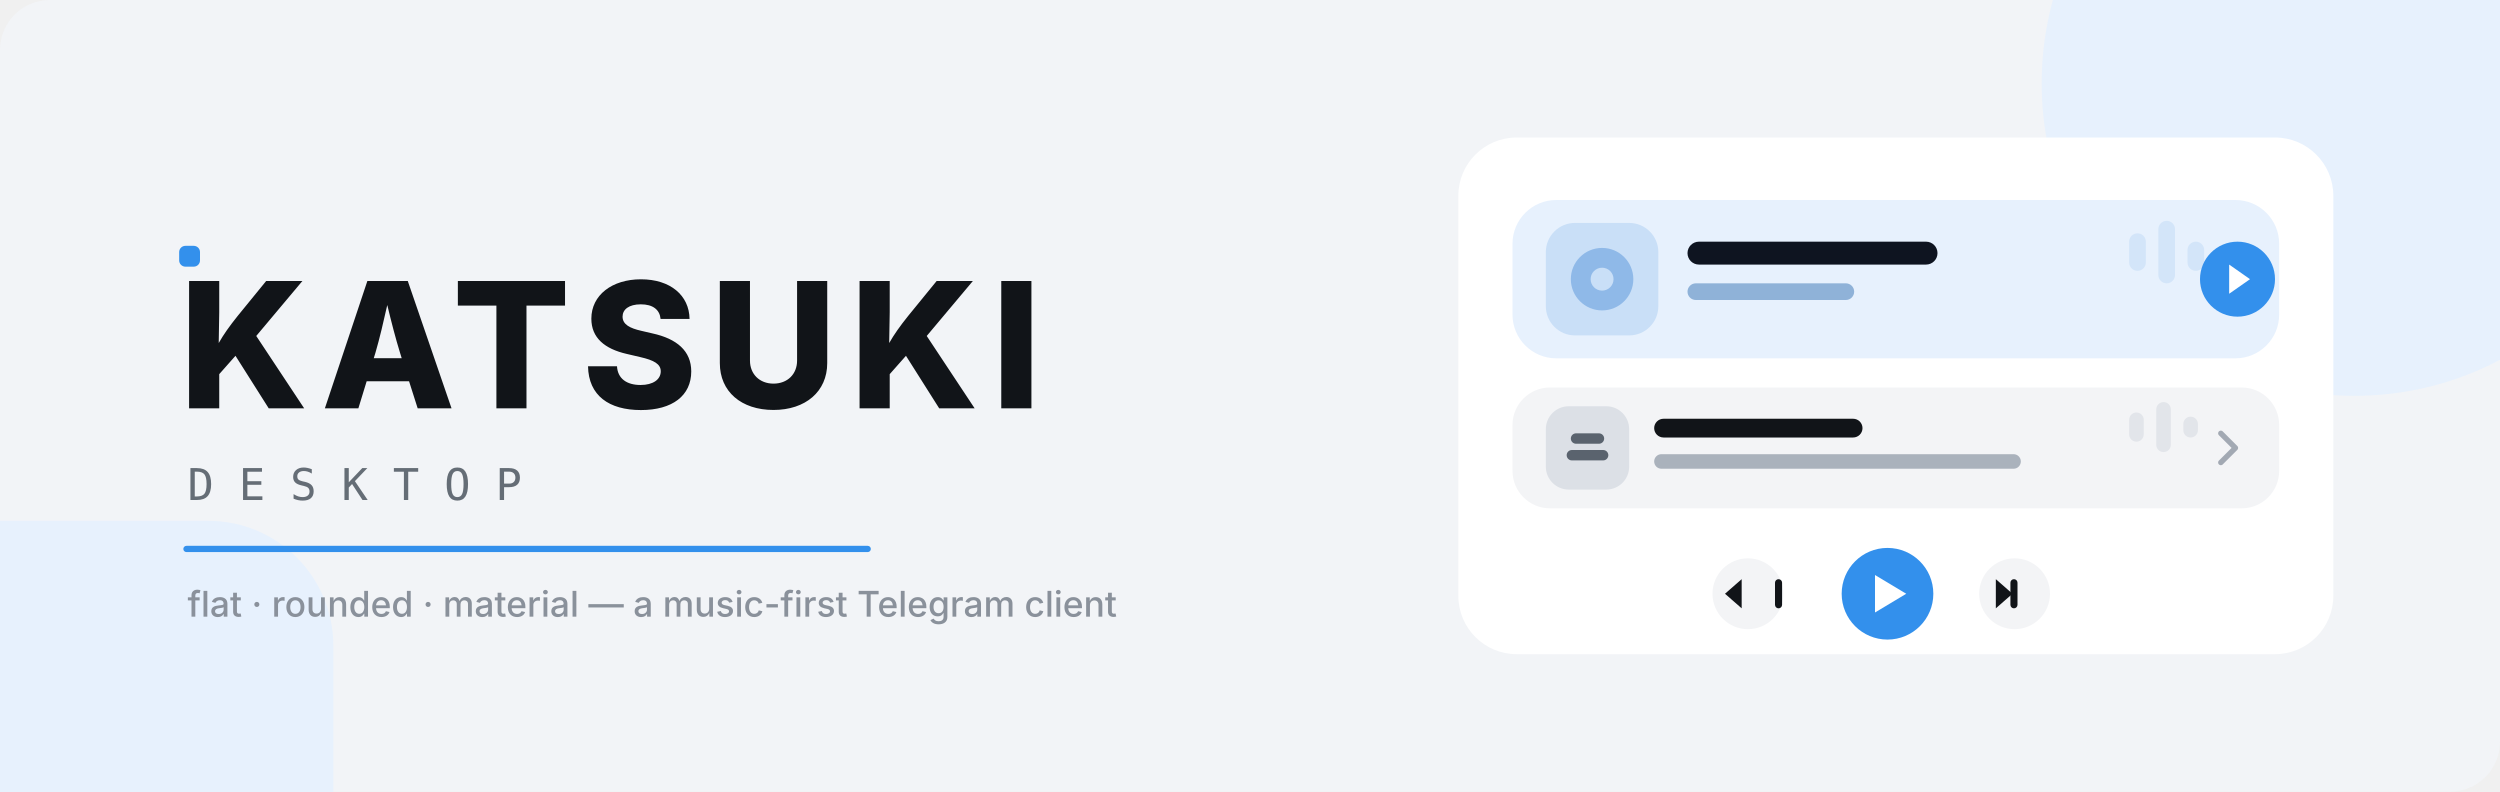
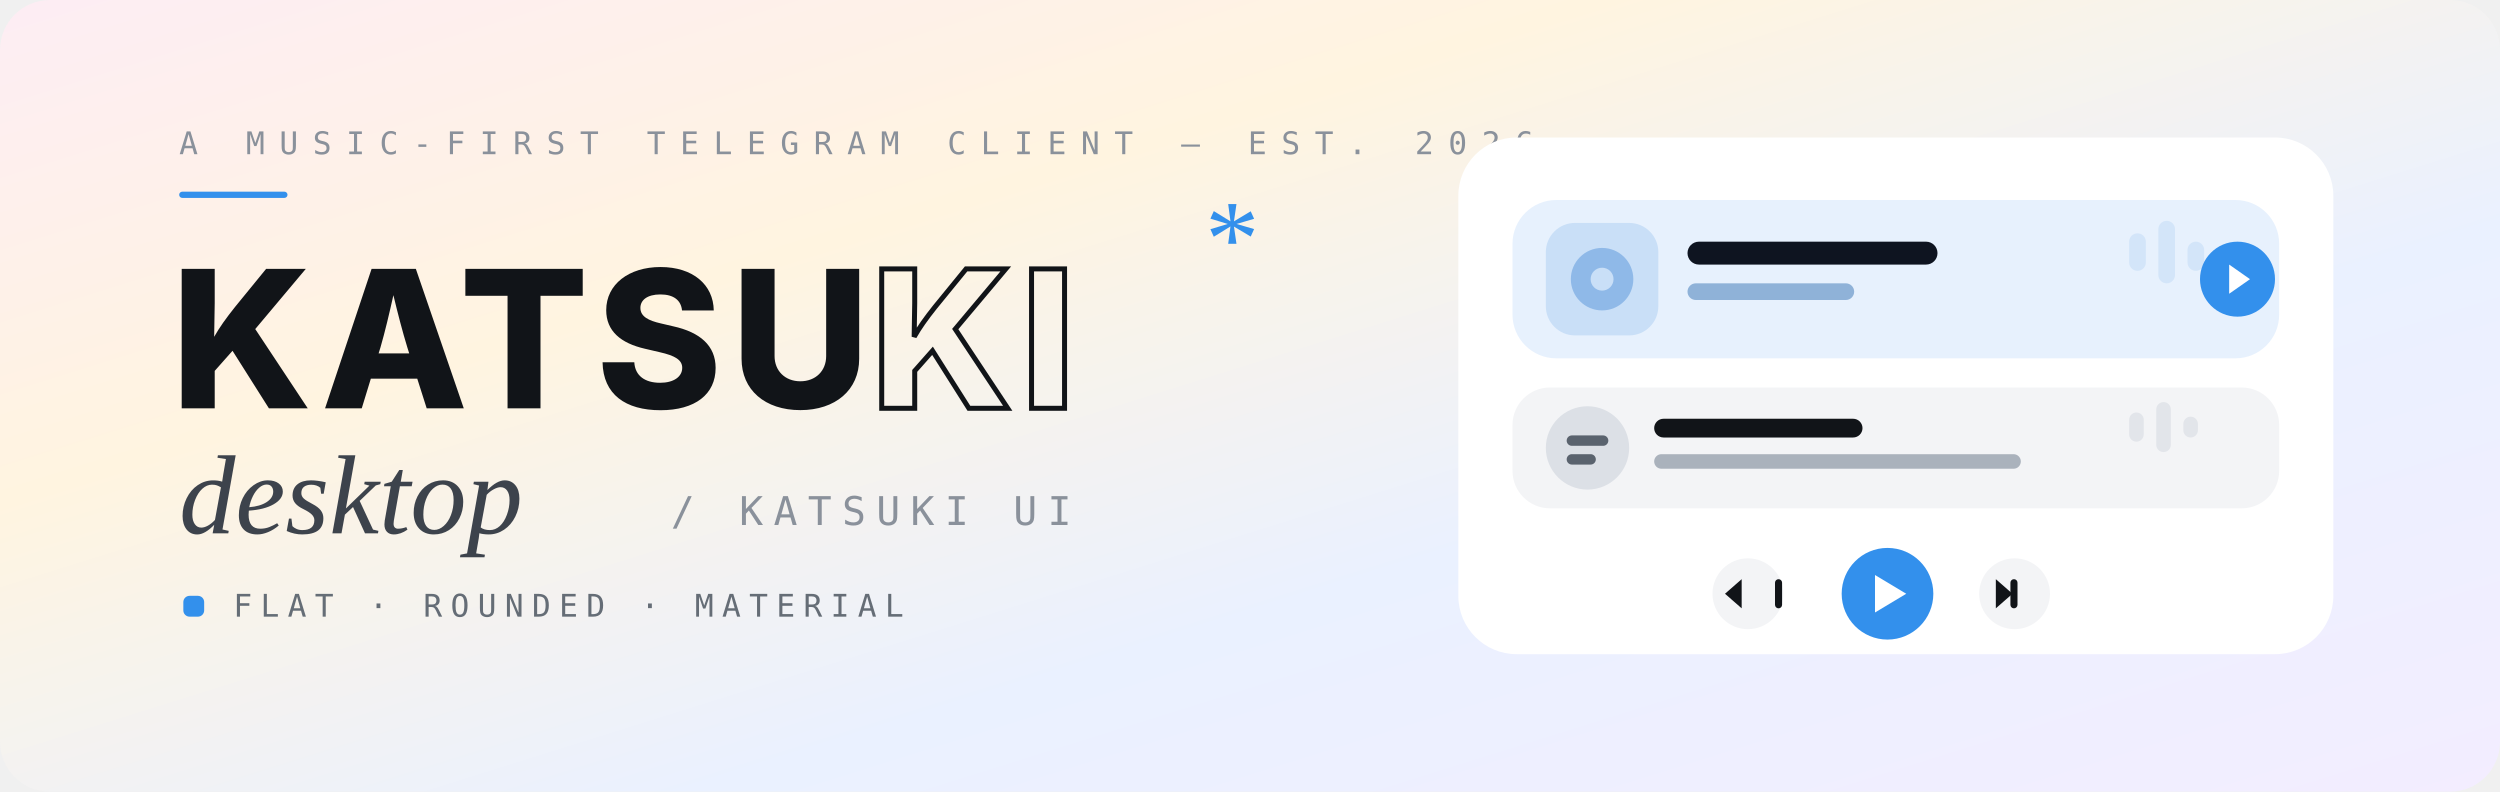
<svg xmlns="http://www.w3.org/2000/svg" width="1200" height="380" viewBox="0 0 1200 380" fill="none">
-   <rect width="1200" height="380" rx="24" fill="#F2F4F7" />
-   <circle cx="1130" cy="40" r="150" fill="#E7F1FD" />
-   <rect x="-60" y="250" width="220" height="220" rx="60" fill="#E7F1FD" />
-   <rect x="86" y="118" width="10" height="10" rx="3" fill="#3390EC" />
-   <text x="86" y="196" font-family="Geist, Inter, 'SF Pro Display', 'Segoe UI', Helvetica, Arial, sans-serif" font-size="84" font-weight="800" letter-spacing="6" fill="#111418">KATSUKI</text>
-   <text x="90" y="240" font-family="'Geist Mono', 'SF Mono', Menlo, Consolas, monospace" font-size="21" font-weight="500" letter-spacing="12" fill="#656D76">DESKTOP</text>
-   <rect x="88" y="262" width="330" height="3" rx="1.5" fill="#3390EC" />
-   <text x="90" y="296" font-family="Geist, Inter, 'Segoe UI', Helvetica, Arial, sans-serif" font-size="17" font-weight="500" fill="#8A919B">flat · rounded · material — a music-first Telegram client</text>
+   <defs>
+     <linearGradient id="paper" x1="0" y1="0" x2="1" y2="1">
+       <stop offset="0%" stop-color="#FDEDF4" />
+       <stop offset="32%" stop-color="#FFF4E0" />
+       <stop offset="64%" stop-color="#EAF1FF" />
+       <stop offset="100%" stop-color="#F3EDFF" />
+     </linearGradient>
+   </defs>
+   <rect width="1200" height="380" rx="24" fill="url(#paper)" />
+   <text x="86" y="74" font-family="'Geist Mono','SF Mono',Menlo,Consolas,monospace" font-size="15" font-weight="500" letter-spacing="7" fill="#8A919B">A MUSIC-FIRST TELEGRAM CLIENT — EST. 2026</text>
+   <rect x="86" y="92" width="52" height="3" rx="1.5" fill="#3390EC" />
+   <text x="82" y="196" font-family="Geist, Inter, 'SF Pro Display', 'Segoe UI', Helvetica, Arial, sans-serif" font-size="92" font-weight="800" letter-spacing="4" fill="#111418">KATSU</text>
+   <text x="418" y="196" font-family="Geist, Inter, 'SF Pro Display', 'Segoe UI', Helvetica, Arial, sans-serif" font-size="92" font-weight="800" letter-spacing="4" fill="none" stroke="#111418" stroke-width="2.4">KI</text>
+   <text x="576" y="132" font-family="Georgia, 'Times New Roman', serif" font-size="52" font-style="italic" fill="#3390EC">*</text>
+   <text x="86" y="256" font-family="Georgia, 'Times New Roman', serif" font-size="54" font-style="italic" fill="#3D434C">desktop</text>
+   <text x="322" y="252" font-family="'Geist Mono','SF Mono',Menlo,Consolas,monospace" font-size="19" font-weight="500" letter-spacing="5" fill="#8A919B">/ KATSUKI UI</text>
+   <rect x="88" y="286" width="10" height="10" rx="3" fill="#3390EC" />
+   <text x="112" y="296" font-family="'Geist Mono','SF Mono',Menlo,Consolas,monospace" font-size="15" font-weight="400" letter-spacing="4" fill="#656D76">FLAT · ROUNDED · MATERIAL</text>
  <rect x="700" y="66" width="420" height="248" rx="28" fill="#FFFFFF" />
  <rect x="726" y="96" width="368" height="76" rx="21" fill="#E7F1FD" />
  <rect x="1022" y="112" width="8" height="18" rx="4" fill="#D3E5F9" />
  <rect x="1036" y="106" width="8" height="30" rx="4" fill="#D3E5F9" />
  <rect x="1050" y="116" width="8" height="14" rx="4" fill="#D3E5F9" />
  <rect x="742" y="107" width="54" height="54" rx="14" fill="#C9DFF7" />
  <circle cx="769" cy="134" r="15" fill="#8FB9E8" />
  <circle cx="769" cy="134" r="5.5" fill="#C9DFF7" />
  <rect x="810" y="116" width="120" height="11" rx="5.5" fill="#0E1420" />
  <rect x="810" y="136" width="80" height="8" rx="4" fill="#8FB2D8" />
  <circle cx="1074" cy="134" r="18" fill="#3390EC" />
  <path d="M1070 127 L1080 134 L1070 141 Z" fill="#FFFFFF" />
  <rect x="726" y="186" width="368" height="58" rx="18" fill="#F3F4F6" />
  <rect x="1022" y="198" width="7" height="14" rx="3.5" fill="#E2E5EA" />
  <rect x="1035" y="193" width="7" height="24" rx="3.5" fill="#E2E5EA" />
  <rect x="1048" y="200" width="7" height="10" rx="3.5" fill="#E2E5EA" />
-   <rect x="742" y="195" width="40" height="40" rx="11" fill="#DCE0E6" />
-   <rect x="754" y="208" width="16" height="5" rx="2.5" fill="#5A636E" />
-   <rect x="752" y="216" width="20" height="5" rx="2.5" fill="#5A636E" />
+   <circle cx="762" cy="215" r="20" fill="#DCE0E6" />
+   <rect x="752" y="209" width="20" height="5" rx="2.5" fill="#5A636E" />
+   <rect x="752" y="218" width="14" height="5" rx="2.5" fill="#5A636E" />
  <rect x="794" y="201" width="100" height="9" rx="4.5" fill="#111418" />
  <rect x="794" y="218" width="176" height="7" rx="3.5" fill="#AAB2BC" />
-   <path d="M1066 208 L1073 215 L1066 222" stroke="#A2A9B3" stroke-width="2.6" stroke-linecap="round" stroke-linejoin="round" fill="none" />
-   <circle cx="878" cy="284" r="0" fill="none" />
  <rect x="822" y="268" width="34" height="34" rx="17" fill="#F3F4F6" />
  <path d="M836 278 L836 292 L828 285 Z" fill="#111418" />
  <rect x="852" y="278" width="3.4" height="14" rx="1.7" fill="#111418" />
  <circle cx="906" cy="285" r="22" fill="#3390EC" />
  <path d="M900 276 L915 285 L900 294 Z" fill="#FFFFFF" />
  <rect x="950" y="268" width="34" height="34" rx="17" fill="#F3F4F6" />
  <path d="M958 278 L958 292 L966 285 Z" fill="#111418" />
  <rect x="965" y="278" width="3.4" height="14" rx="1.7" fill="#111418" />
</svg>
